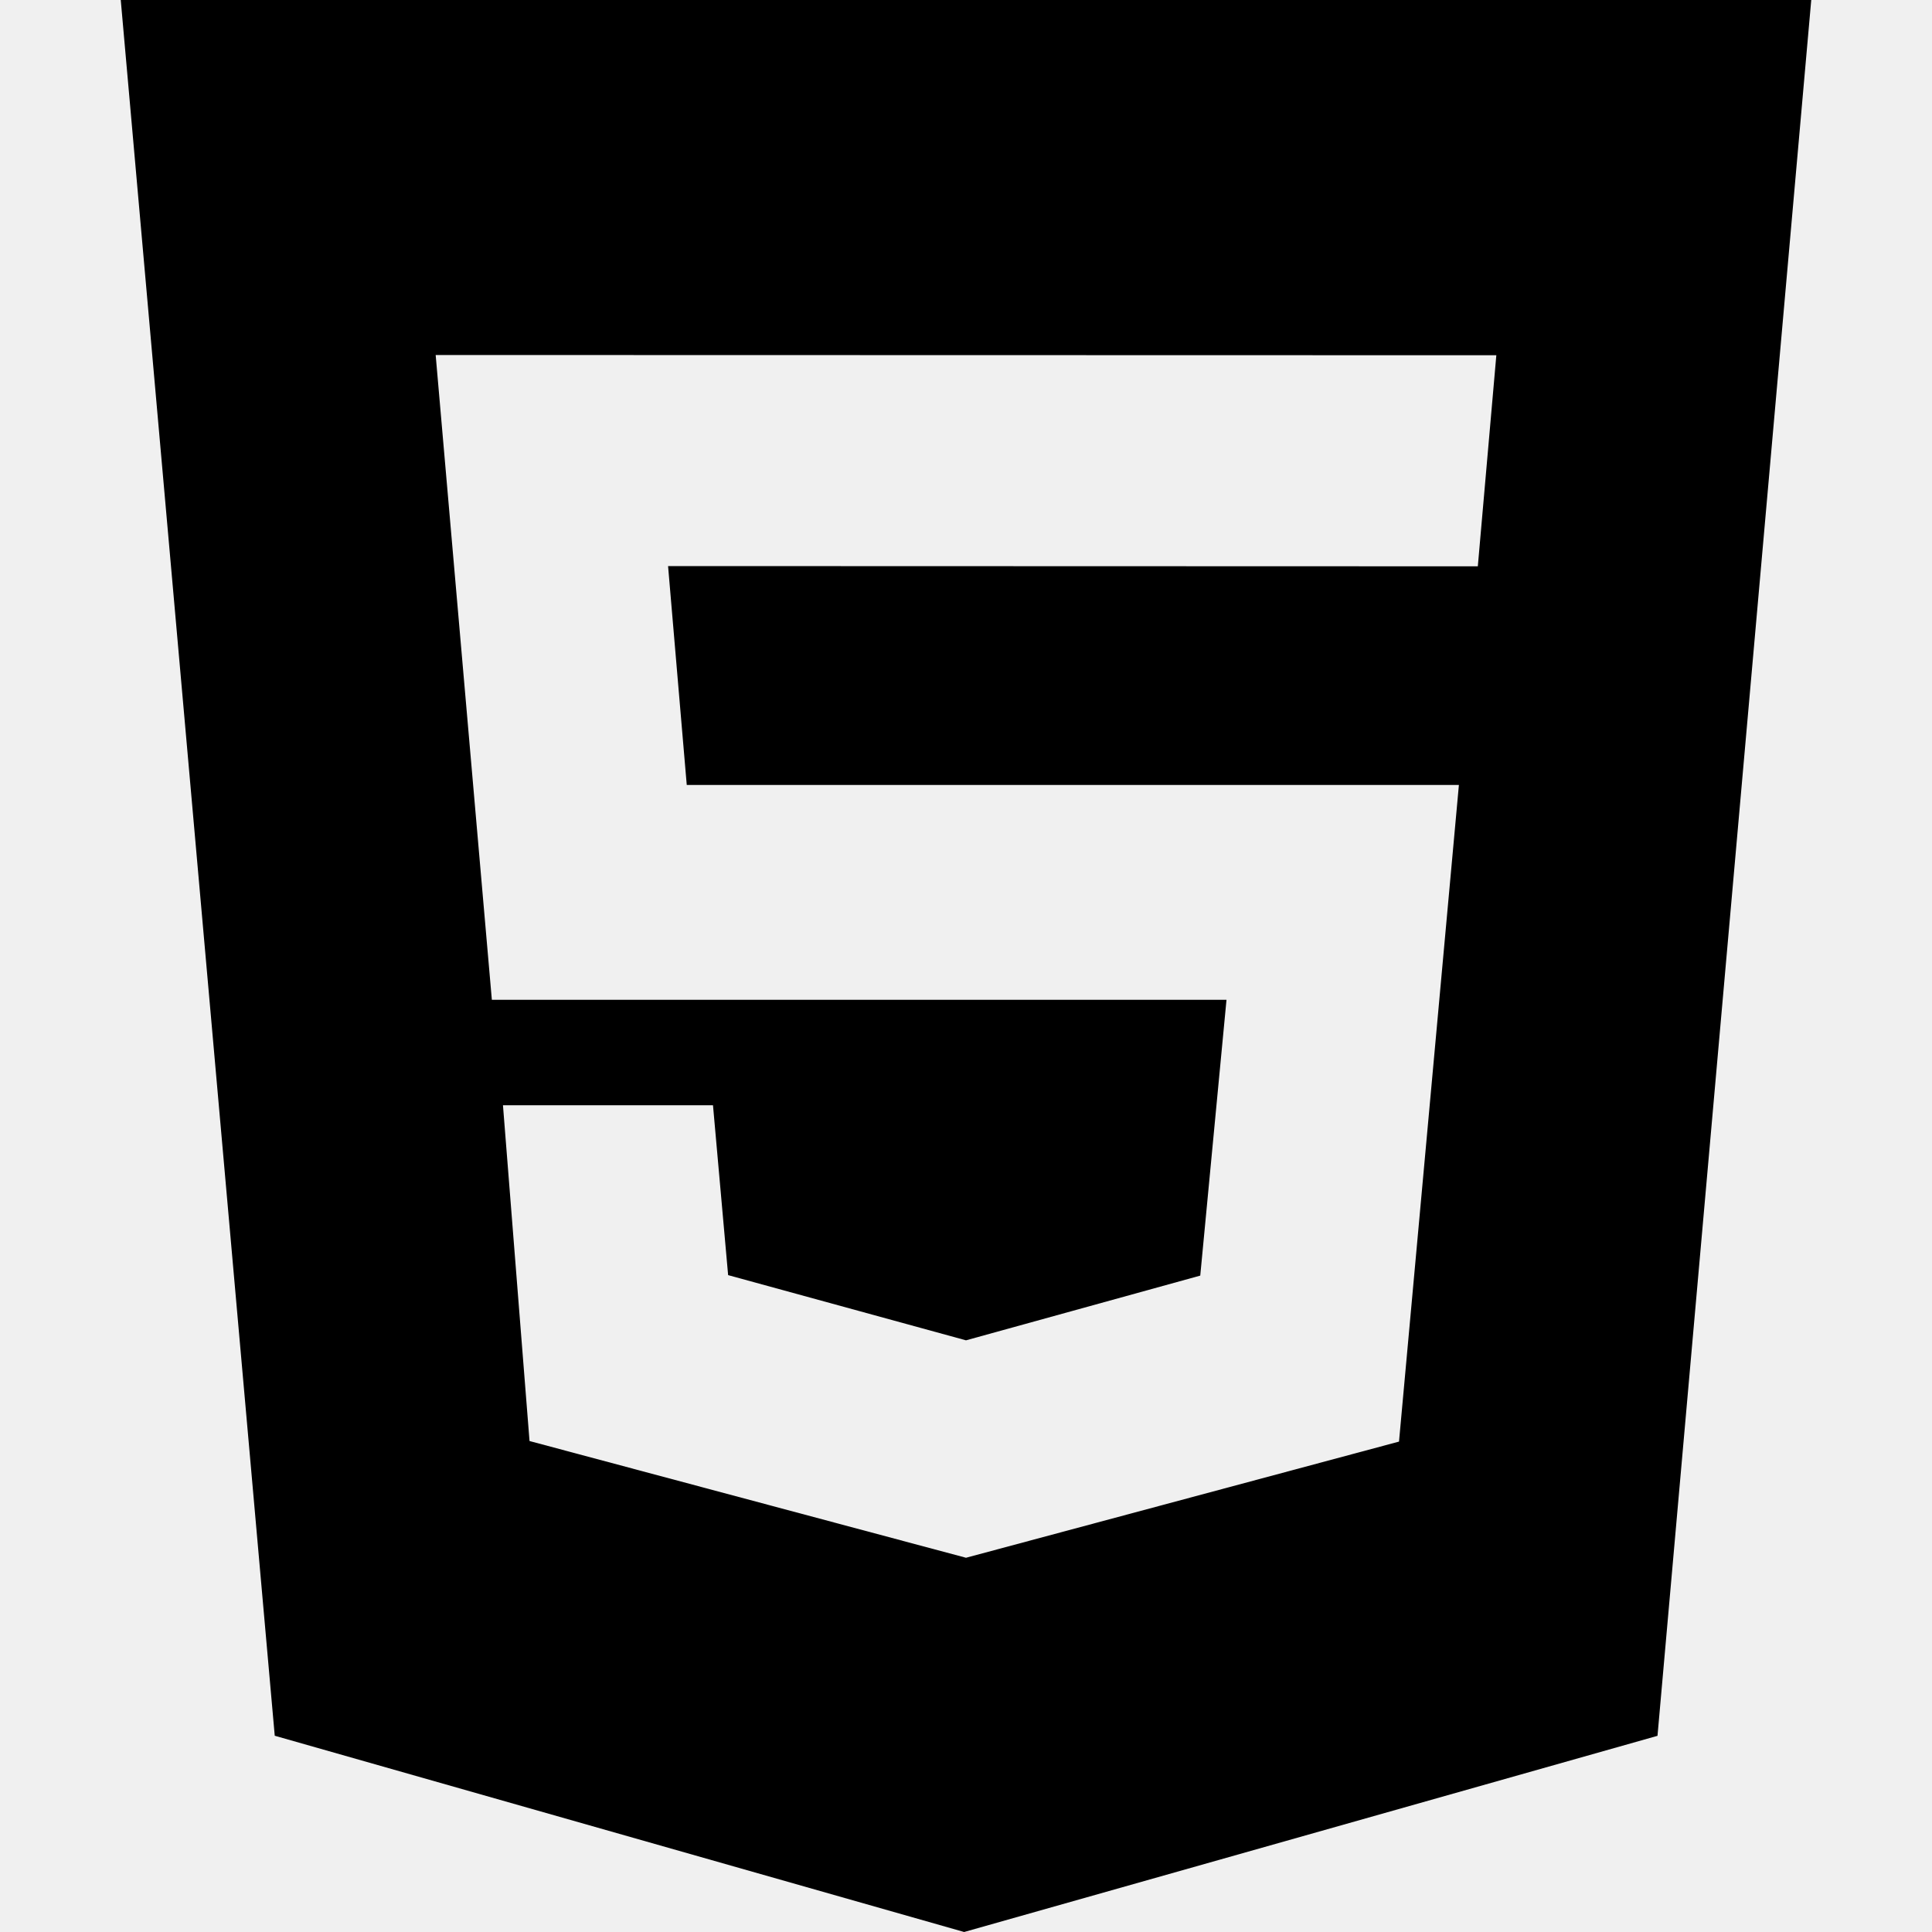
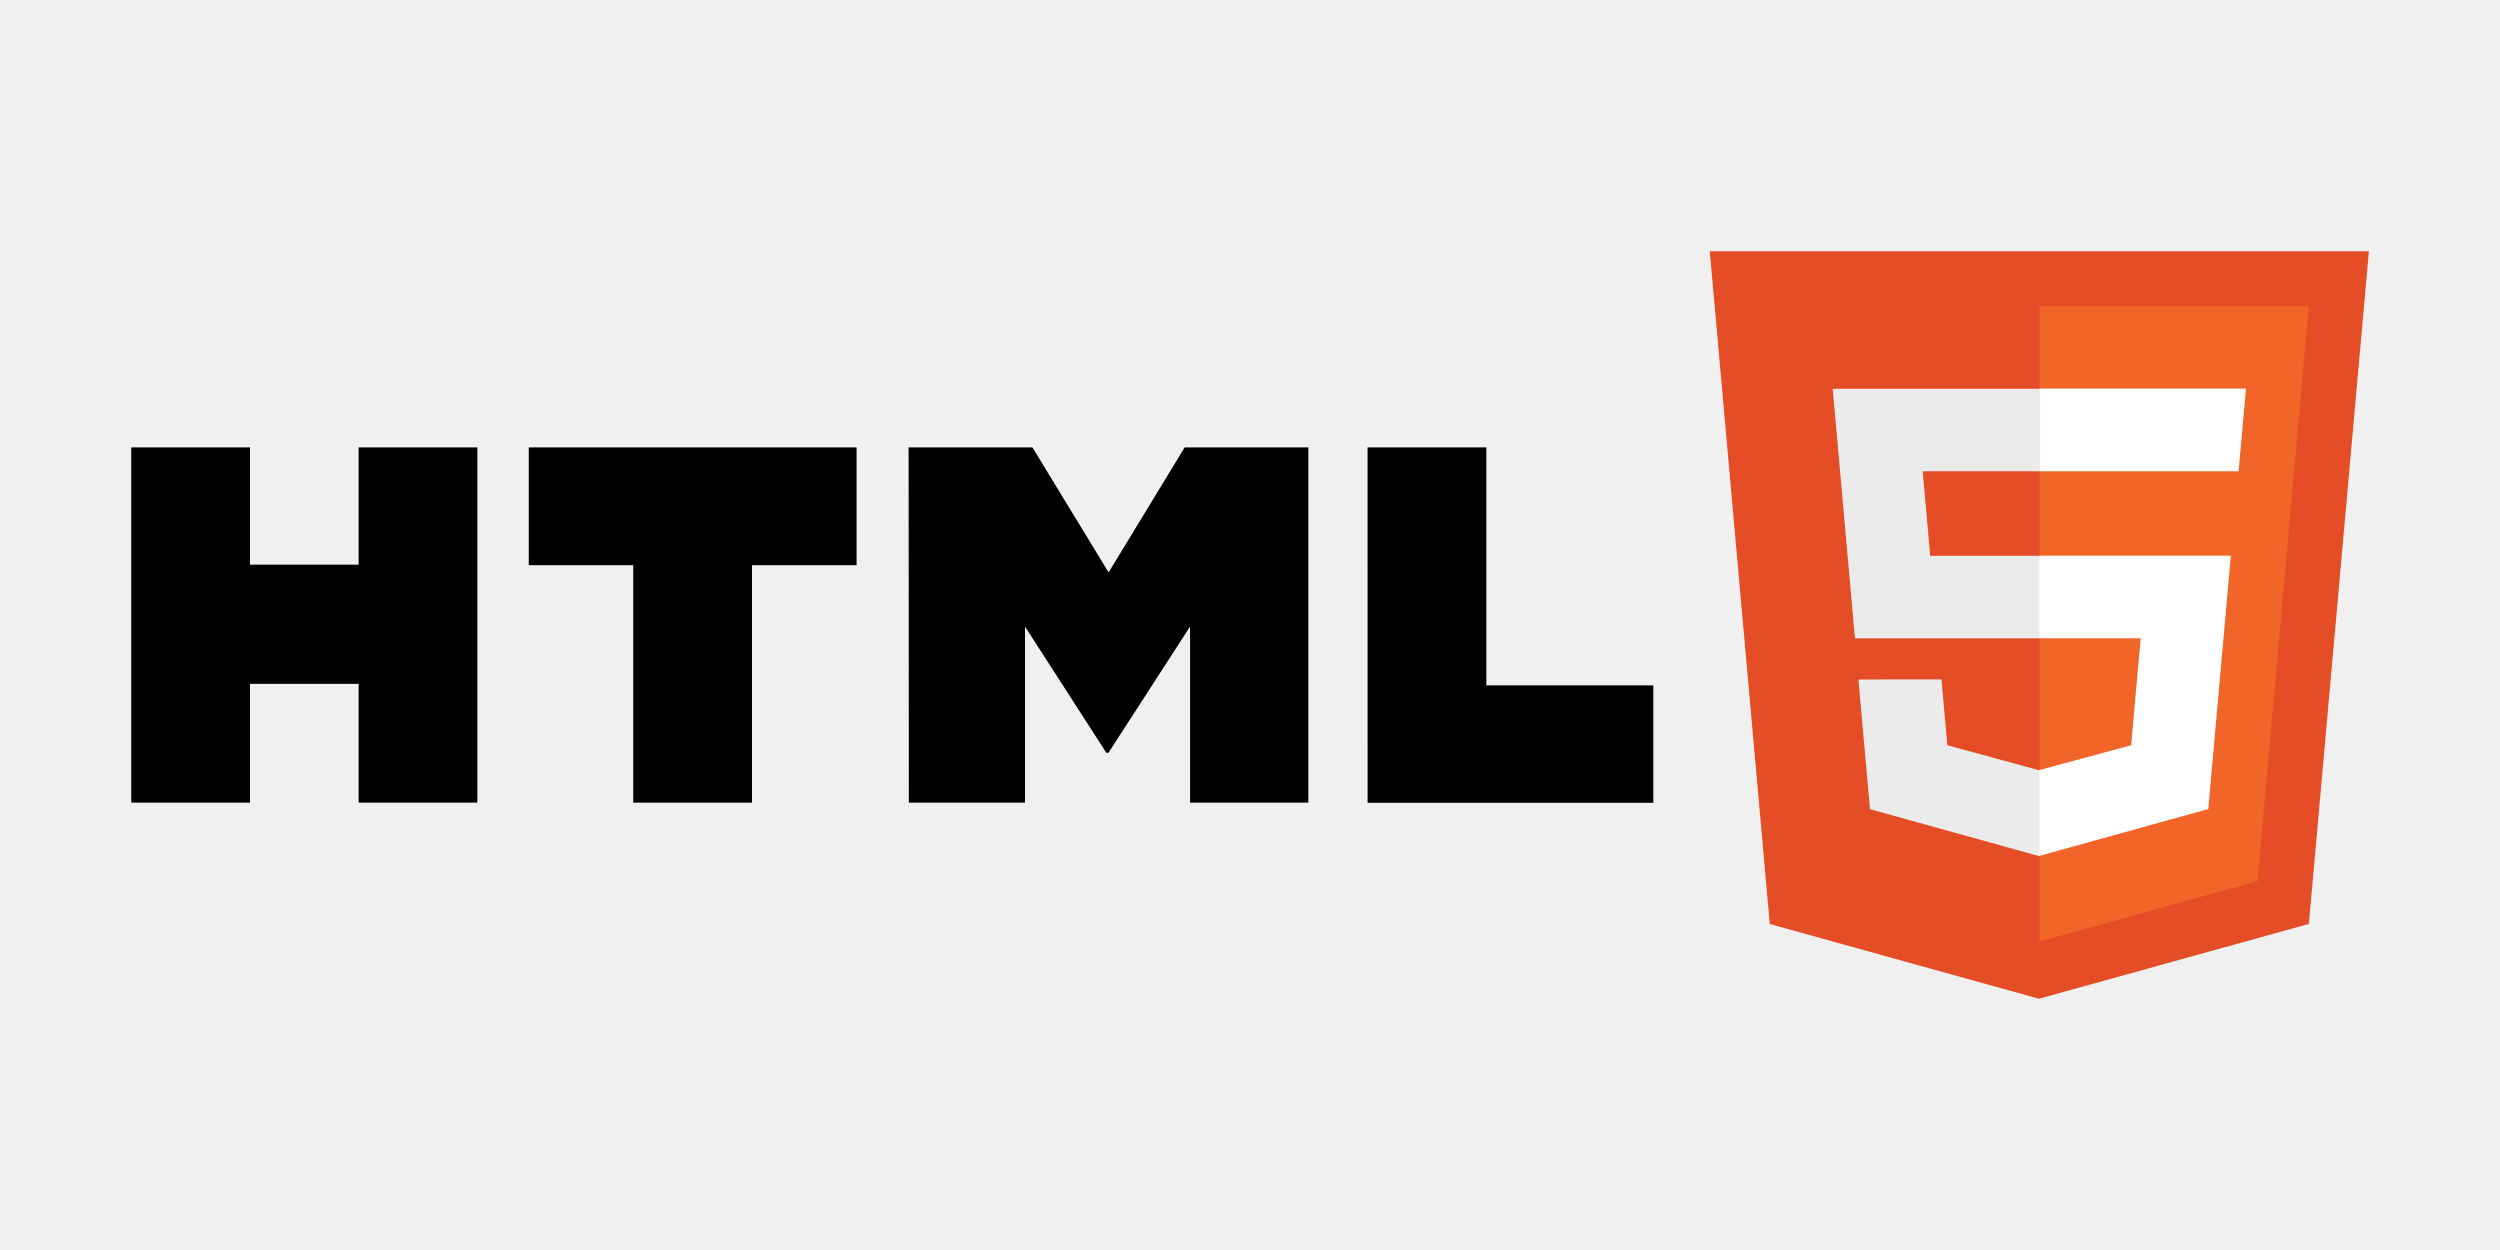
- <svg xmlns="http://www.w3.org/2000/svg" role="img" viewBox="0 0 24 24">
-   <path d="M1.5 0h21l-1.91 21.563L11.977 24l-8.564-2.438L1.5 0zm7.031 9.75l-.232-2.718 10.059.003.23-2.622L5.412 4.41l.698 8.01h9.126l-.326 3.426-2.91.804-2.955-.81-.188-2.11H6.248l.33 4.171L12 19.351l5.379-1.443.744-8.157H8.531z" />
+ <svg xmlns="http://www.w3.org/2000/svg" width="120" height="60">
+   <path d="M6.3 21.475H12v5.63h5.213v-5.63h5.7v17.05h-5.7v-5.7H12v5.7H6.3v-17.05zm24.107 5.655H25.38v-5.654h15.736v5.654h-5.02v11.397h-5.7V27.13zm13.207-5.655h5.943l3.656 6 3.652-6H62.8v17.05h-5.676v-8.452l-3.92 6.063h-.098L49.2 30.074v8.452h-5.576zm22.03 0h5.7V32.9h8.015v5.636H65.645z" />
+   <path d="M82.07 12.06h31.637l-2.882 32.288L97.87 47.94l-12.92-3.587z" fill="#e44d26" />
+   <path d="M108.36 42.293l2.463-27.592H97.9v30.494z" fill="#f16529" />
+   <path d="M92.65 26.678l-.362-4.056H97.9v-3.96h-9.93l1.068 11.977H97.9v-3.96zm-3.446 5.942l.555 6.22 8.113 2.252.018-.005v-4.12l-.017.005-4.4-1.2-.282-3.16h-2.143z" fill="#ebebeb" />
+   <path d="M106.986 27.74l.097-1.064h-9.206v3.96h4.877l-.46 5.137-4.417 1.192v4.12l8.12-2.25.06-.67zm-9.1-5.118h9.567l.355-3.97h-9.922v3.95z" fill="#fff" />
</svg>
